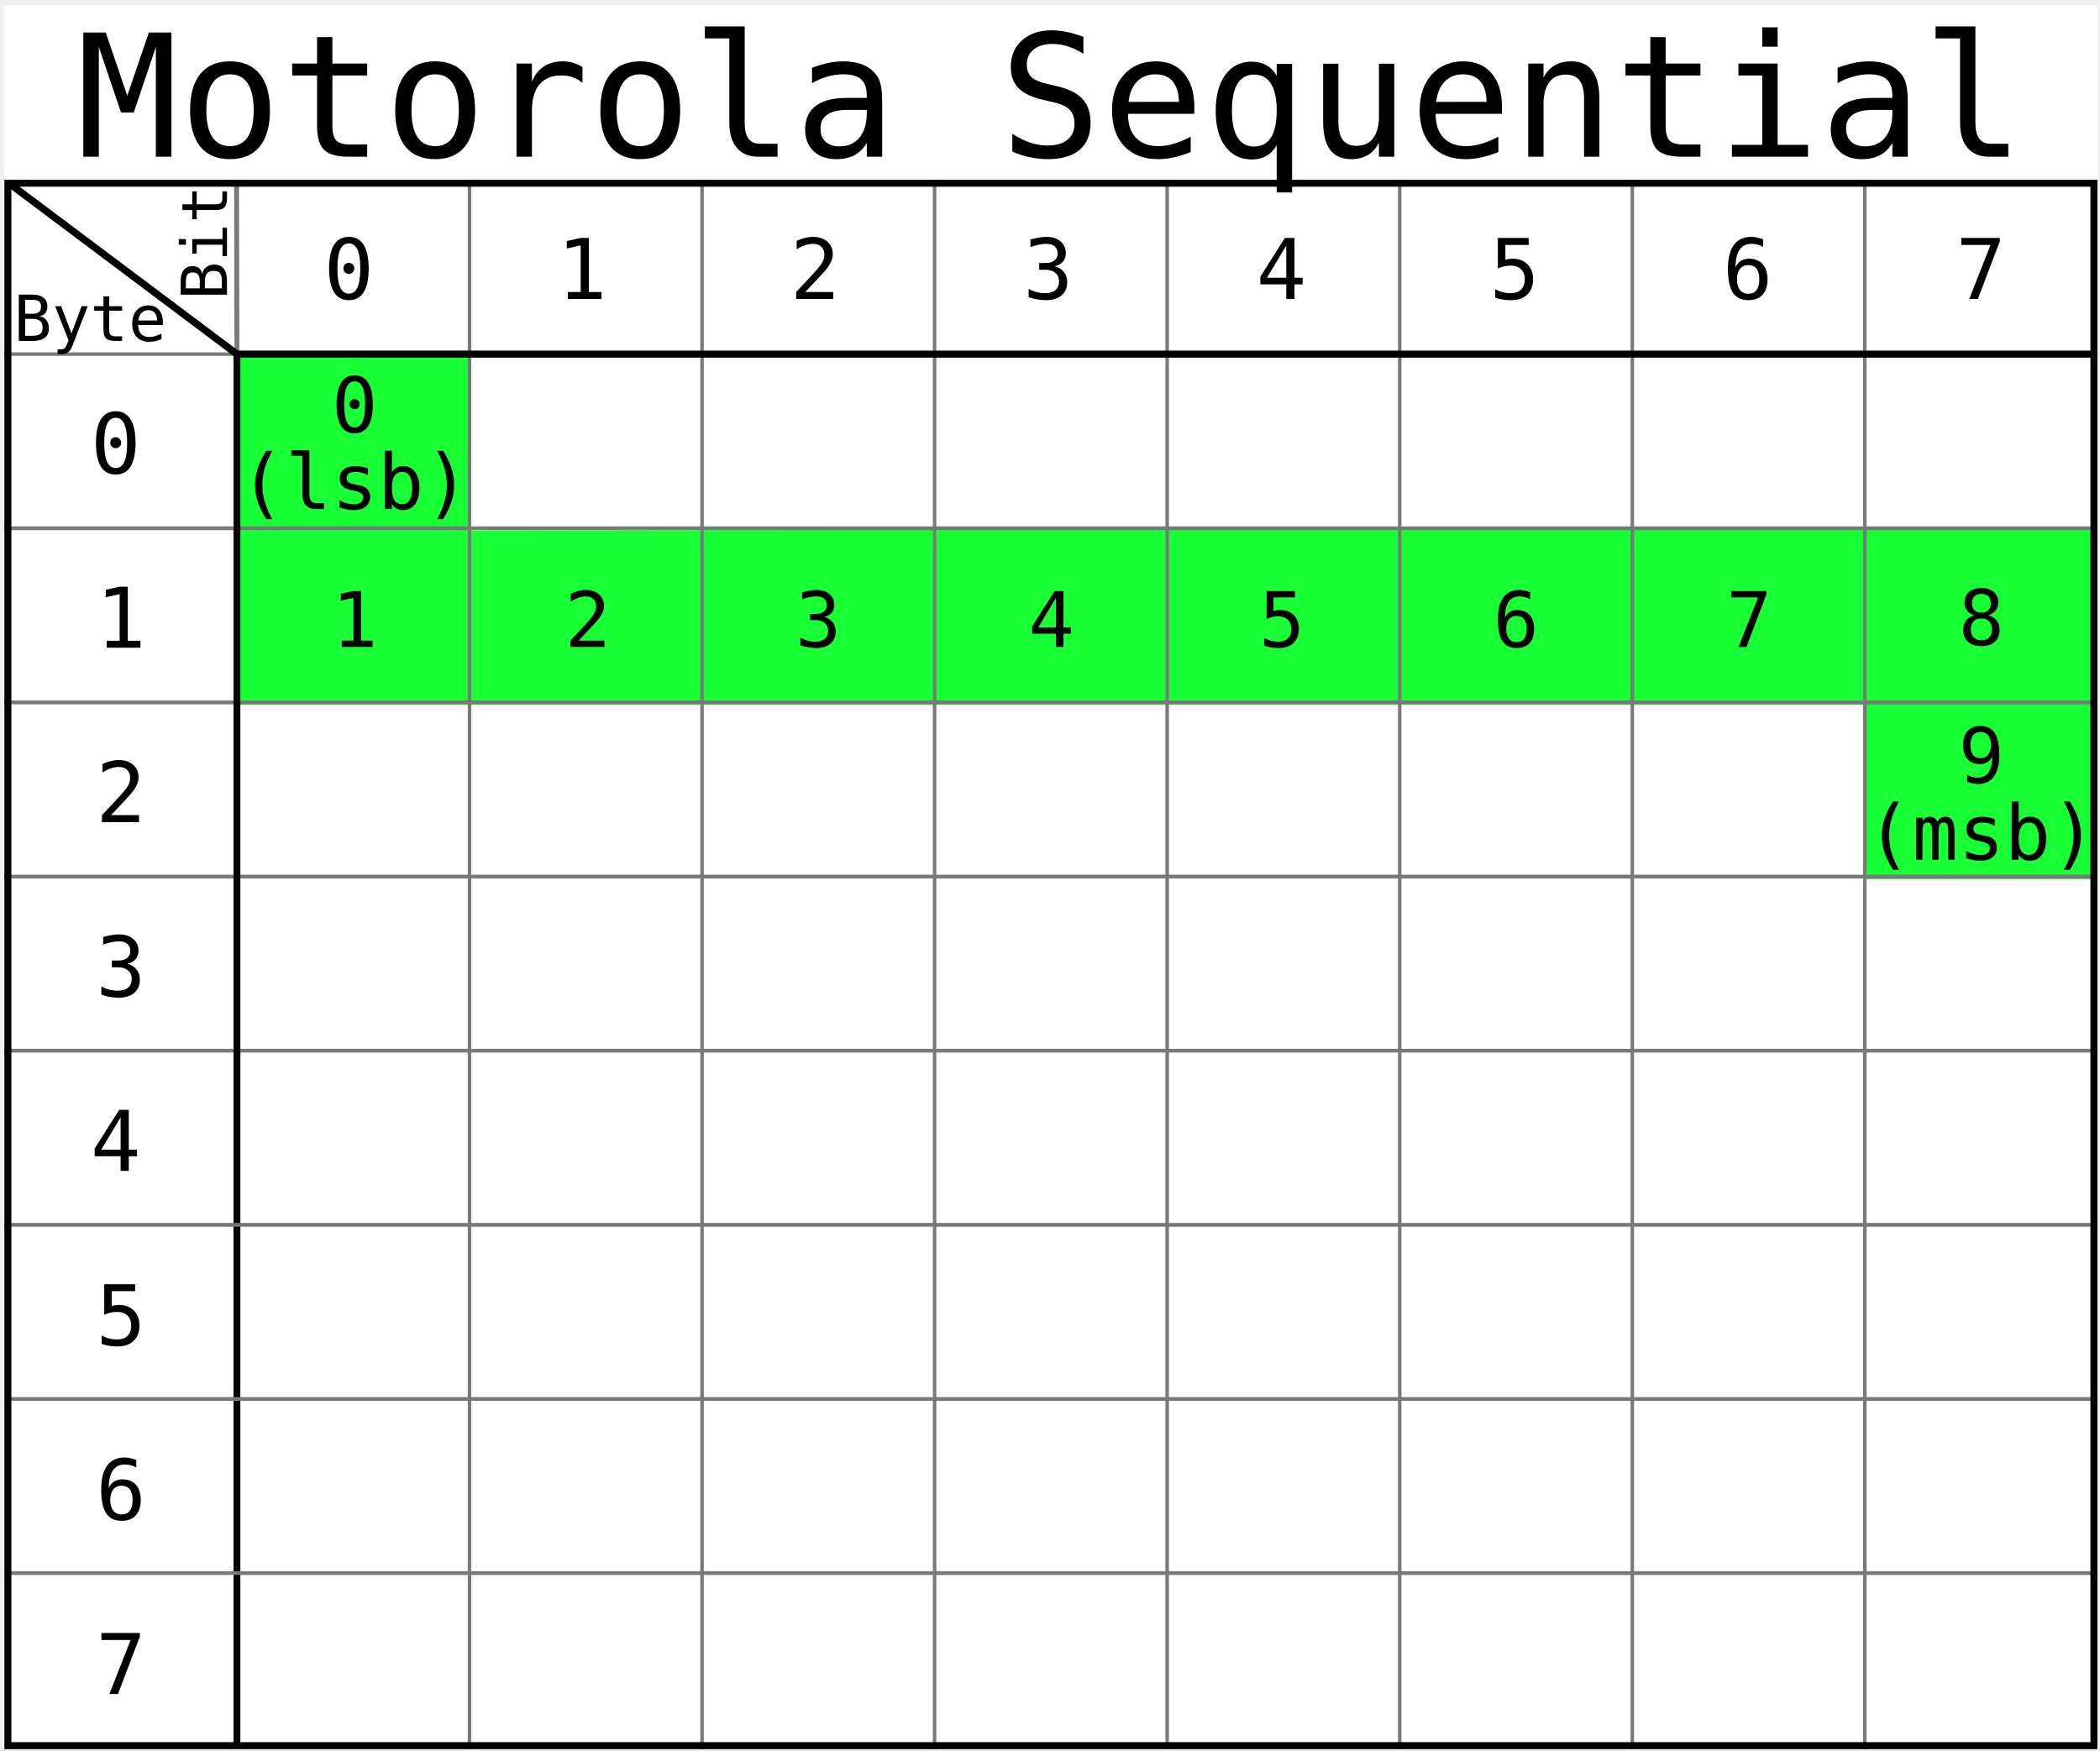
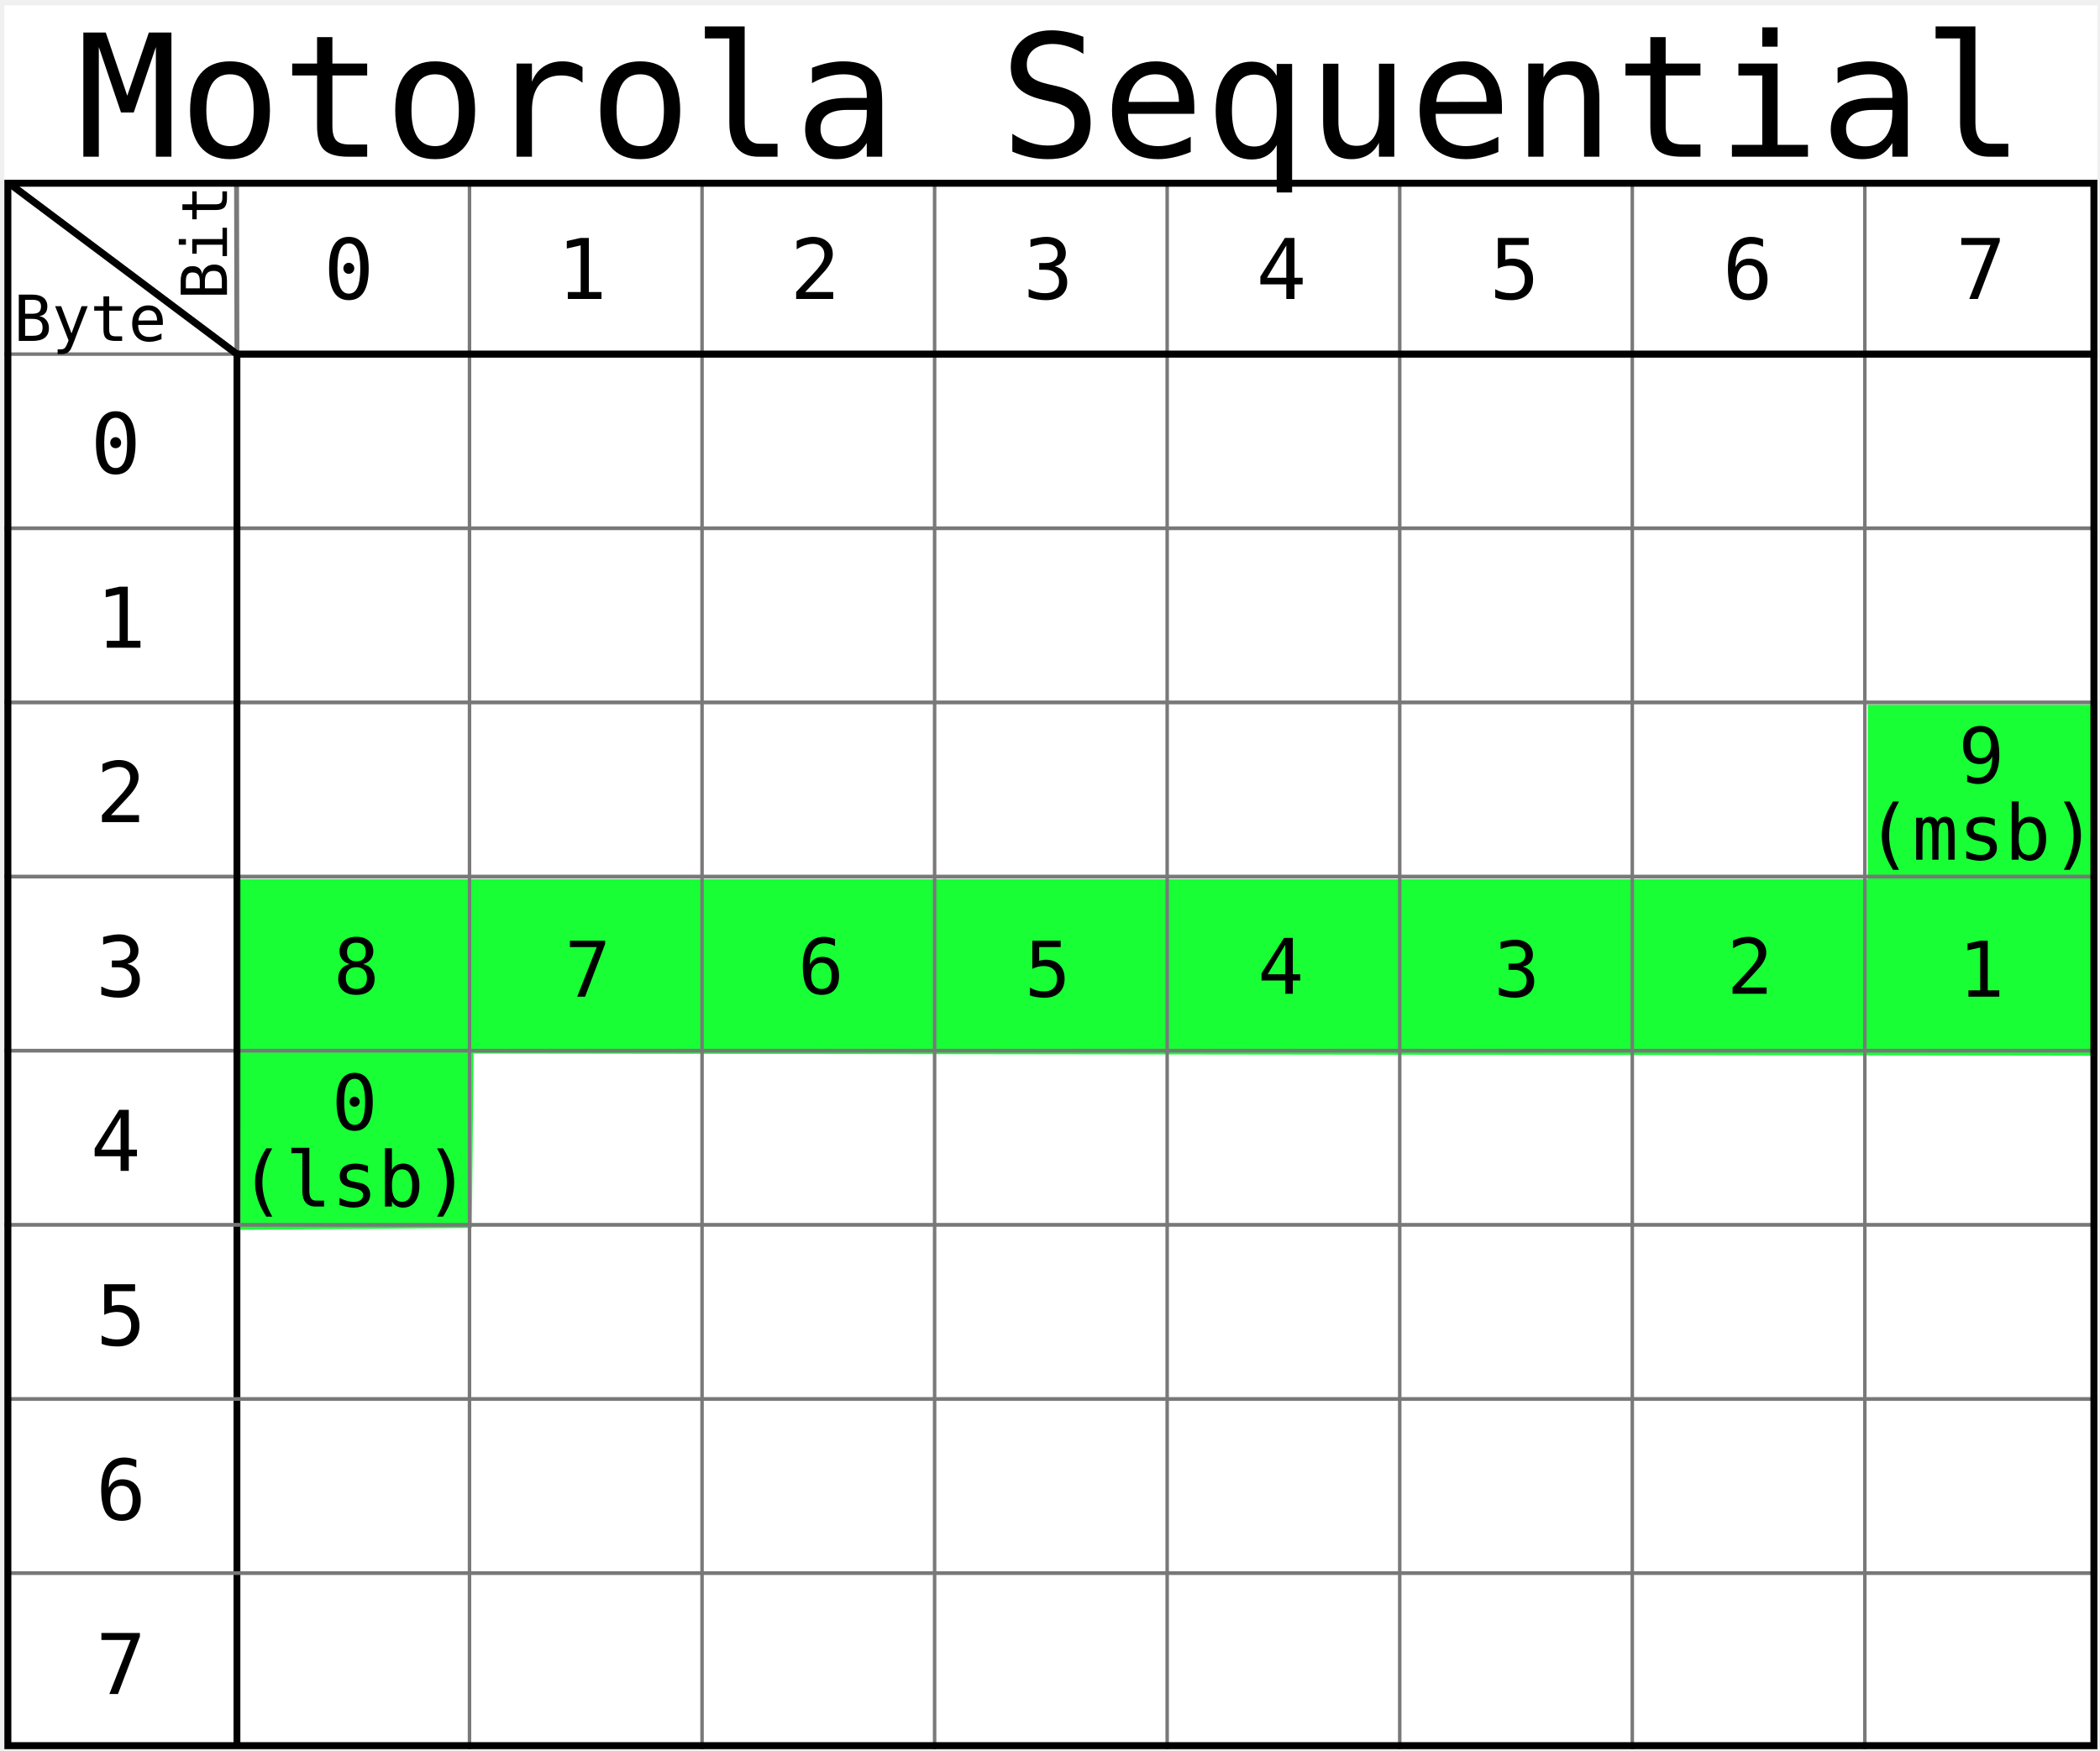
<svg xmlns="http://www.w3.org/2000/svg" width="100%" height="100%" viewBox="0 0 301 251" version="1.1" xml:space="preserve" style="fill-rule:evenodd;clip-rule:evenodd;stroke-linejoin:round;stroke-miterlimit:1.5;">
  <g transform="matrix(1,0,0,1,-317,-538)">
    <g id="Motorola-Sequential" transform="matrix(0.375,0,0,0.416667,317.627,538.77)">
      <rect x="0" y="0" width="800" height="600" style="fill:white;" />
      <clipPath id="_clip1">
        <rect x="0" y="0" width="800" height="600" />
      </clipPath>
      <g clip-path="url(#_clip1)">
-         <g transform="matrix(2.66667,0,0,2.4,0.221844,-59.3436)">
+         <g transform="matrix(2.66667,0,0,-2.4,1.10922,600.656)">
          <path d="M33.417,74.726L66.583,75L66.833,100L299.834,99.692L300,150L266.667,150L266.667,125L33.333,125L33.417,74.726Z" style="fill:rgb(24,255,54);" />
        </g>
        <g id="Gridlines" transform="matrix(1,0,0,0.9,0,60)">
          <g transform="matrix(2.66667,0,0,2.66667,32.2453,4.35207e-14)">
            <path d="M54.575,0L54.575,225" style="fill:none;stroke:rgb(121,121,121);stroke-width:0.5px;" />
          </g>
          <g transform="matrix(2.66667,0,0,2.66667,121.134,8.04607e-14)">
            <path d="M54.575,0L54.575,225" style="fill:none;stroke:rgb(121,121,121);stroke-width:0.5px;" />
          </g>
          <g transform="matrix(2.66667,0,0,2.66667,210.023,6.62498e-14)">
            <path d="M54.575,0L54.575,225" style="fill:none;stroke:rgb(121,121,121);stroke-width:0.5px;" />
          </g>
          <g transform="matrix(2.66667,0,0,2.66667,298.912,8.79297e-14)">
            <path d="M54.575,0L54.575,225" style="fill:none;stroke:rgb(121,121,121);stroke-width:0.5px;" />
          </g>
          <g transform="matrix(2.66667,0,0,2.66667,387.801,2.39808e-13)">
            <path d="M54.575,0L54.575,225" style="fill:none;stroke:rgb(121,121,121);stroke-width:0.5px;" />
          </g>
          <g transform="matrix(2.66667,0,0,2.66667,476.69,2.25153e-13)">
            <path d="M54.575,0L54.575,225" style="fill:none;stroke:rgb(121,121,121);stroke-width:0.5px;" />
          </g>
          <g transform="matrix(2.64951,0,0,2.66667,566.515,-4.96517e-16)">
            <path d="M54.575,0L54.575,225" style="fill:none;stroke:rgb(121,121,121);stroke-width:0.5px;" />
          </g>
          <g transform="matrix(2.66667,-5.51023e-05,-6.1661e-06,0.295637,-56.7933,0.00300719)">
            <path d="M54.575,0L54.631,225.502" style="fill:none;stroke:rgb(121,121,121);stroke-width:0.7px;" />
          </g>
          <g transform="matrix(2.66667,0,0,2.66667,0,0)">
            <path d="M33.333,25L0,25" style="fill:none;stroke:rgb(120,120,120);stroke-width:0.5px;" />
          </g>
          <g transform="matrix(24.0004,0,0,24.0004,1.51582e-13,-466.767)">
            <path d="M33.333,25L0,25" style="fill:none;stroke:rgb(120,120,120);stroke-width:0.06px;" />
          </g>
          <g transform="matrix(24.0004,0,0,24.0004,1.51582e-13,-400.192)">
            <path d="M33.333,25L0,25" style="fill:none;stroke:rgb(120,120,120);stroke-width:0.06px;" />
          </g>
          <g transform="matrix(24.0004,0,0,24.0004,1.51582e-13,-267.041)">
            <path d="M33.333,25L0,25" style="fill:none;stroke:rgb(120,120,120);stroke-width:0.06px;" />
          </g>
          <g transform="matrix(24.0004,0,0,24.0004,-8.54872e-14,-333.616)">
            <path d="M33.333,25L0,25" style="fill:none;stroke:rgb(120,120,120);stroke-width:0.06px;" />
          </g>
          <g transform="matrix(2.66667,0,0,2.75281,14.5912,-20.112)">
            <path d="M27.862,31.524L27.862,225" style="fill:none;stroke:black;stroke-width:0.98px;" />
          </g>
          <g transform="matrix(2.61305,0,0,2.66667,16.0851,18.4406)">
            <path d="M27.862,18.085L300,18.085" style="fill:none;stroke:black;stroke-width:1.01px;" />
          </g>
          <g transform="matrix(2.61178,-0.0411667,-0.0411667,2.63579,2.8588,2.1441)">
            <path d="M33.333,25L0,0" style="fill:none;stroke:black;stroke-width:1.03px;" />
          </g>
          <g transform="matrix(24.0004,0,0,24.0004,0.221844,-67.3142)">
            <path d="M33.333,25L0,25" style="fill:none;stroke:rgb(120,120,120);stroke-width:0.06px;" />
          </g>
          <g transform="matrix(24.0004,0,0,24.0004,1.51582e-13,-200.465)">
            <path d="M33.333,25L0,25" style="fill:none;stroke:rgb(120,120,120);stroke-width:0.06px;" />
          </g>
          <g transform="matrix(24.0004,0,0,24.0004,0.221844,-133.89)">
            <path d="M33.333,25L0,25" style="fill:none;stroke:rgb(120,120,120);stroke-width:0.06px;" />
          </g>
        </g>
        <g transform="matrix(7.77156e-16,-1.65788,1.84209,1.22125e-15,62.0562,118.278)">
          <text x="10.24px" y="12.5px" style="font-family:'BitstreamVeraSansMono-Roman', 'Bitstream Vera Sans Mono', monospace;font-size:13.177px;">Bit</text>
        </g>
        <g transform="matrix(1.84209,0,-7.77156e-16,1.65788,-15.3029,94.7324)">
          <text x="10.24px" y="12.5px" style="font-family:'BitstreamVeraSansMono-Roman', 'Bitstream Vera Sans Mono', monospace;font-size:13.177px;">Byte</text>
        </g>
        <g id="Byte-Numbers" transform="matrix(1,0,0,0.5,0,60)">
          <g transform="matrix(2.66667,0,0,4.8,-90.8855,120)">
            <text x="46.429px" y="17.091px" style="font-family:'BitstreamVeraSansMono-Roman', 'Bitstream Vera Sans Mono', monospace;font-size:12px;">0</text>
          </g>
          <g transform="matrix(2.66667,0,0,4.8,-88.8889,240)">
            <text x="46.429px" y="17.091px" style="font-family:'BitstreamVeraSansMono-Roman', 'Bitstream Vera Sans Mono', monospace;font-size:12px;">1</text>
          </g>
          <g transform="matrix(2.66667,0,0,4.8,-88.8889,360)">
            <text x="46.429px" y="17.091px" style="font-family:'BitstreamVeraSansMono-Roman', 'Bitstream Vera Sans Mono', monospace;font-size:12px;">2</text>
          </g>
          <g transform="matrix(2.66667,0,0,4.8,-88.8889,480)">
            <text x="46.429px" y="17.091px" style="font-family:'BitstreamVeraSansMono-Roman', 'Bitstream Vera Sans Mono', monospace;font-size:12px;">3</text>
          </g>
          <g transform="matrix(2.66667,0,0,4.8,-90.8855,600)">
            <text x="46.429px" y="17.091px" style="font-family:'BitstreamVeraSansMono-Roman', 'Bitstream Vera Sans Mono', monospace;font-size:12px;">4</text>
          </g>
          <g transform="matrix(2.66667,0,0,4.8,-88.8889,720)">
            <text x="46.429px" y="17.091px" style="font-family:'BitstreamVeraSansMono-Roman', 'Bitstream Vera Sans Mono', monospace;font-size:12px;">5</text>
          </g>
          <g transform="matrix(2.66667,0,0,4.8,-88.8889,840)">
            <text x="46.429px" y="17.091px" style="font-family:'BitstreamVeraSansMono-Roman', 'Bitstream Vera Sans Mono', monospace;font-size:12px;">6</text>
          </g>
          <g transform="matrix(2.66667,0,0,4.8,-88.8889,960)">
            <text x="46.429px" y="17.091px" style="font-family:'BitstreamVeraSansMono-Roman', 'Bitstream Vera Sans Mono', monospace;font-size:12px;">7</text>
          </g>
        </g>
        <g id="Bit-Numbers" transform="matrix(1,0,0,0.5,0,60)">
          <g transform="matrix(2.66667,0,0,4.8,622,0)">
            <text x="46.429px" y="17.091px" style="font-family:'BitstreamVeraSansMono-Roman', 'Bitstream Vera Sans Mono', monospace;font-size:12px;">7</text>
          </g>
          <g transform="matrix(2.66667,0,0,4.8,532.89,0)">
            <text x="46.429px" y="17.091px" style="font-family:'BitstreamVeraSansMono-Roman', 'Bitstream Vera Sans Mono', monospace;font-size:12px;">6</text>
          </g>
          <g transform="matrix(2.66667,0,0,4.8,443.779,0)">
            <text x="46.429px" y="17.091px" style="font-family:'BitstreamVeraSansMono-Roman', 'Bitstream Vera Sans Mono', monospace;font-size:12px;">5</text>
          </g>
          <g transform="matrix(2.66667,0,0,4.8,354.668,0)">
            <text x="46.429px" y="17.091px" style="font-family:'BitstreamVeraSansMono-Roman', 'Bitstream Vera Sans Mono', monospace;font-size:12px;">4</text>
          </g>
          <g transform="matrix(2.66667,0,0,4.8,265.557,0)">
            <text x="46.429px" y="17.091px" style="font-family:'BitstreamVeraSansMono-Roman', 'Bitstream Vera Sans Mono', monospace;font-size:12px;">3</text>
          </g>
          <g transform="matrix(2.66667,0,0,4.8,176.447,0)">
            <text x="46.429px" y="17.091px" style="font-family:'BitstreamVeraSansMono-Roman', 'Bitstream Vera Sans Mono', monospace;font-size:12px;">2</text>
          </g>
          <g transform="matrix(2.66667,0,0,4.8,87.336,0)">
            <text x="46.429px" y="17.091px" style="font-family:'BitstreamVeraSansMono-Roman', 'Bitstream Vera Sans Mono', monospace;font-size:12px;">1</text>
          </g>
          <g transform="matrix(2.66667,0,0,4.8,-1.77475,0)">
            <text x="46.429px" y="17.091px" style="font-family:'BitstreamVeraSansMono-Roman', 'Bitstream Vera Sans Mono', monospace;font-size:12px;">0</text>
          </g>
        </g>
        <g transform="matrix(2.66003,0,0,4.32,1.99163,-48)">
          <path d="M300,25L-0.749,25L-0.749,150L300,150L300,25ZM298.998,25.556L298.998,149.444C298.998,149.444 0.254,149.444 0.254,149.444C0.254,149.444 0.254,25.556 0.254,25.556L298.998,25.556Z" />
        </g>
        <g transform="matrix(1.86556,0,0,1.67901,-12.9787,10.1018)">
          <text x="21.668px" y="25px" style="font-family:'BitstreamVeraSansMono-Roman', 'Bitstream Vera Sans Mono', monospace;font-size:34.901px;">Motorola Sequential</text>
        </g>
-         <g transform="matrix(2.66667,0,0,2.4,0.443689,120)">
+         <g transform="matrix(2.66667,0,0,2.4,0.443689,360)">
          <text x="46.73px" y="11.208px" style="font-family:'BitstreamVeraSansMono-Roman', 'Bitstream Vera Sans Mono', monospace;font-size:11px;">0</text>
          <text x="33.485px" y="22.208px" style="font-family:'BitstreamVeraSansMono-Roman', 'Bitstream Vera Sans Mono', monospace;font-size:11px;">(lsb)</text>
        </g>
-         <g transform="matrix(2.66667,0,0,2.4,622.222,180)">
+         <g transform="matrix(2.66667,0,0,2.4,1.10922,300)">
          <text x="46.73px" y="16.708px" style="font-family:'BitstreamVeraSansMono-Roman', 'Bitstream Vera Sans Mono', monospace;font-size:11px;">8</text>
        </g>
-         <g transform="matrix(2.66667,0,0,2.4,533.451,180.656)">
+         <g transform="matrix(2.66667,0,0,2.4,89.5544,300.985)">
          <text x="46.73px" y="16.708px" style="font-family:'BitstreamVeraSansMono-Roman', 'Bitstream Vera Sans Mono', monospace;font-size:11px;">7</text>
        </g>
-         <g transform="matrix(2.66667,0,0,2.4,444.34,180.656)">
+         <g transform="matrix(2.66667,0,0,2.4,178.665,300)">
          <text x="46.73px" y="16.708px" style="font-family:'BitstreamVeraSansMono-Roman', 'Bitstream Vera Sans Mono', monospace;font-size:11px;">6</text>
        </g>
-         <g transform="matrix(2.66667,0,0,2.4,354.89,180.656)">
+         <g transform="matrix(2.66667,0,0,2.4,265.336,300.985)">
          <text x="46.73px" y="16.708px" style="font-family:'BitstreamVeraSansMono-Roman', 'Bitstream Vera Sans Mono', monospace;font-size:11px;">5</text>
        </g>
-         <g transform="matrix(2.66667,0,0,2.4,266.778,180.656)">
+         <g transform="matrix(2.66667,0,0,2.4,354.446,300)">
          <text x="46.73px" y="16.708px" style="font-family:'BitstreamVeraSansMono-Roman', 'Bitstream Vera Sans Mono', monospace;font-size:11px;">4</text>
        </g>
-         <g transform="matrix(2.66667,0,0,2.4,177.667,180.656)">
+         <g transform="matrix(2.66667,0,0,2.4,444.666,300.985)">
          <text x="46.73px" y="16.708px" style="font-family:'BitstreamVeraSansMono-Roman', 'Bitstream Vera Sans Mono', monospace;font-size:11px;">3</text>
        </g>
-         <g transform="matrix(2.66667,0,0,2.4,89.5544,180.656)">
+         <g transform="matrix(2.66667,0,0,2.4,533.777,300)">
          <text x="46.73px" y="16.708px" style="font-family:'BitstreamVeraSansMono-Roman', 'Bitstream Vera Sans Mono', monospace;font-size:11px;">2</text>
        </g>
-         <g transform="matrix(2.66667,0,0,2.4,0.443689,180.656)">
+         <g transform="matrix(2.66667,0,0,2.4,622.222,300.985)">
          <text x="46.73px" y="16.708px" style="font-family:'BitstreamVeraSansMono-Roman', 'Bitstream Vera Sans Mono', monospace;font-size:11px;">1</text>
        </g>
        <g transform="matrix(2.66667,0,0,2.4,622.222,240.656)">
          <text x="46.73px" y="11.208px" style="font-family:'BitstreamVeraSansMono-Roman', 'Bitstream Vera Sans Mono', monospace;font-size:11px;">9</text>
          <text x="33.485px" y="22.208px" style="font-family:'BitstreamVeraSansMono-Roman', 'Bitstream Vera Sans Mono', monospace;font-size:11px;">(msb)</text>
        </g>
      </g>
    </g>
  </g>
</svg>
